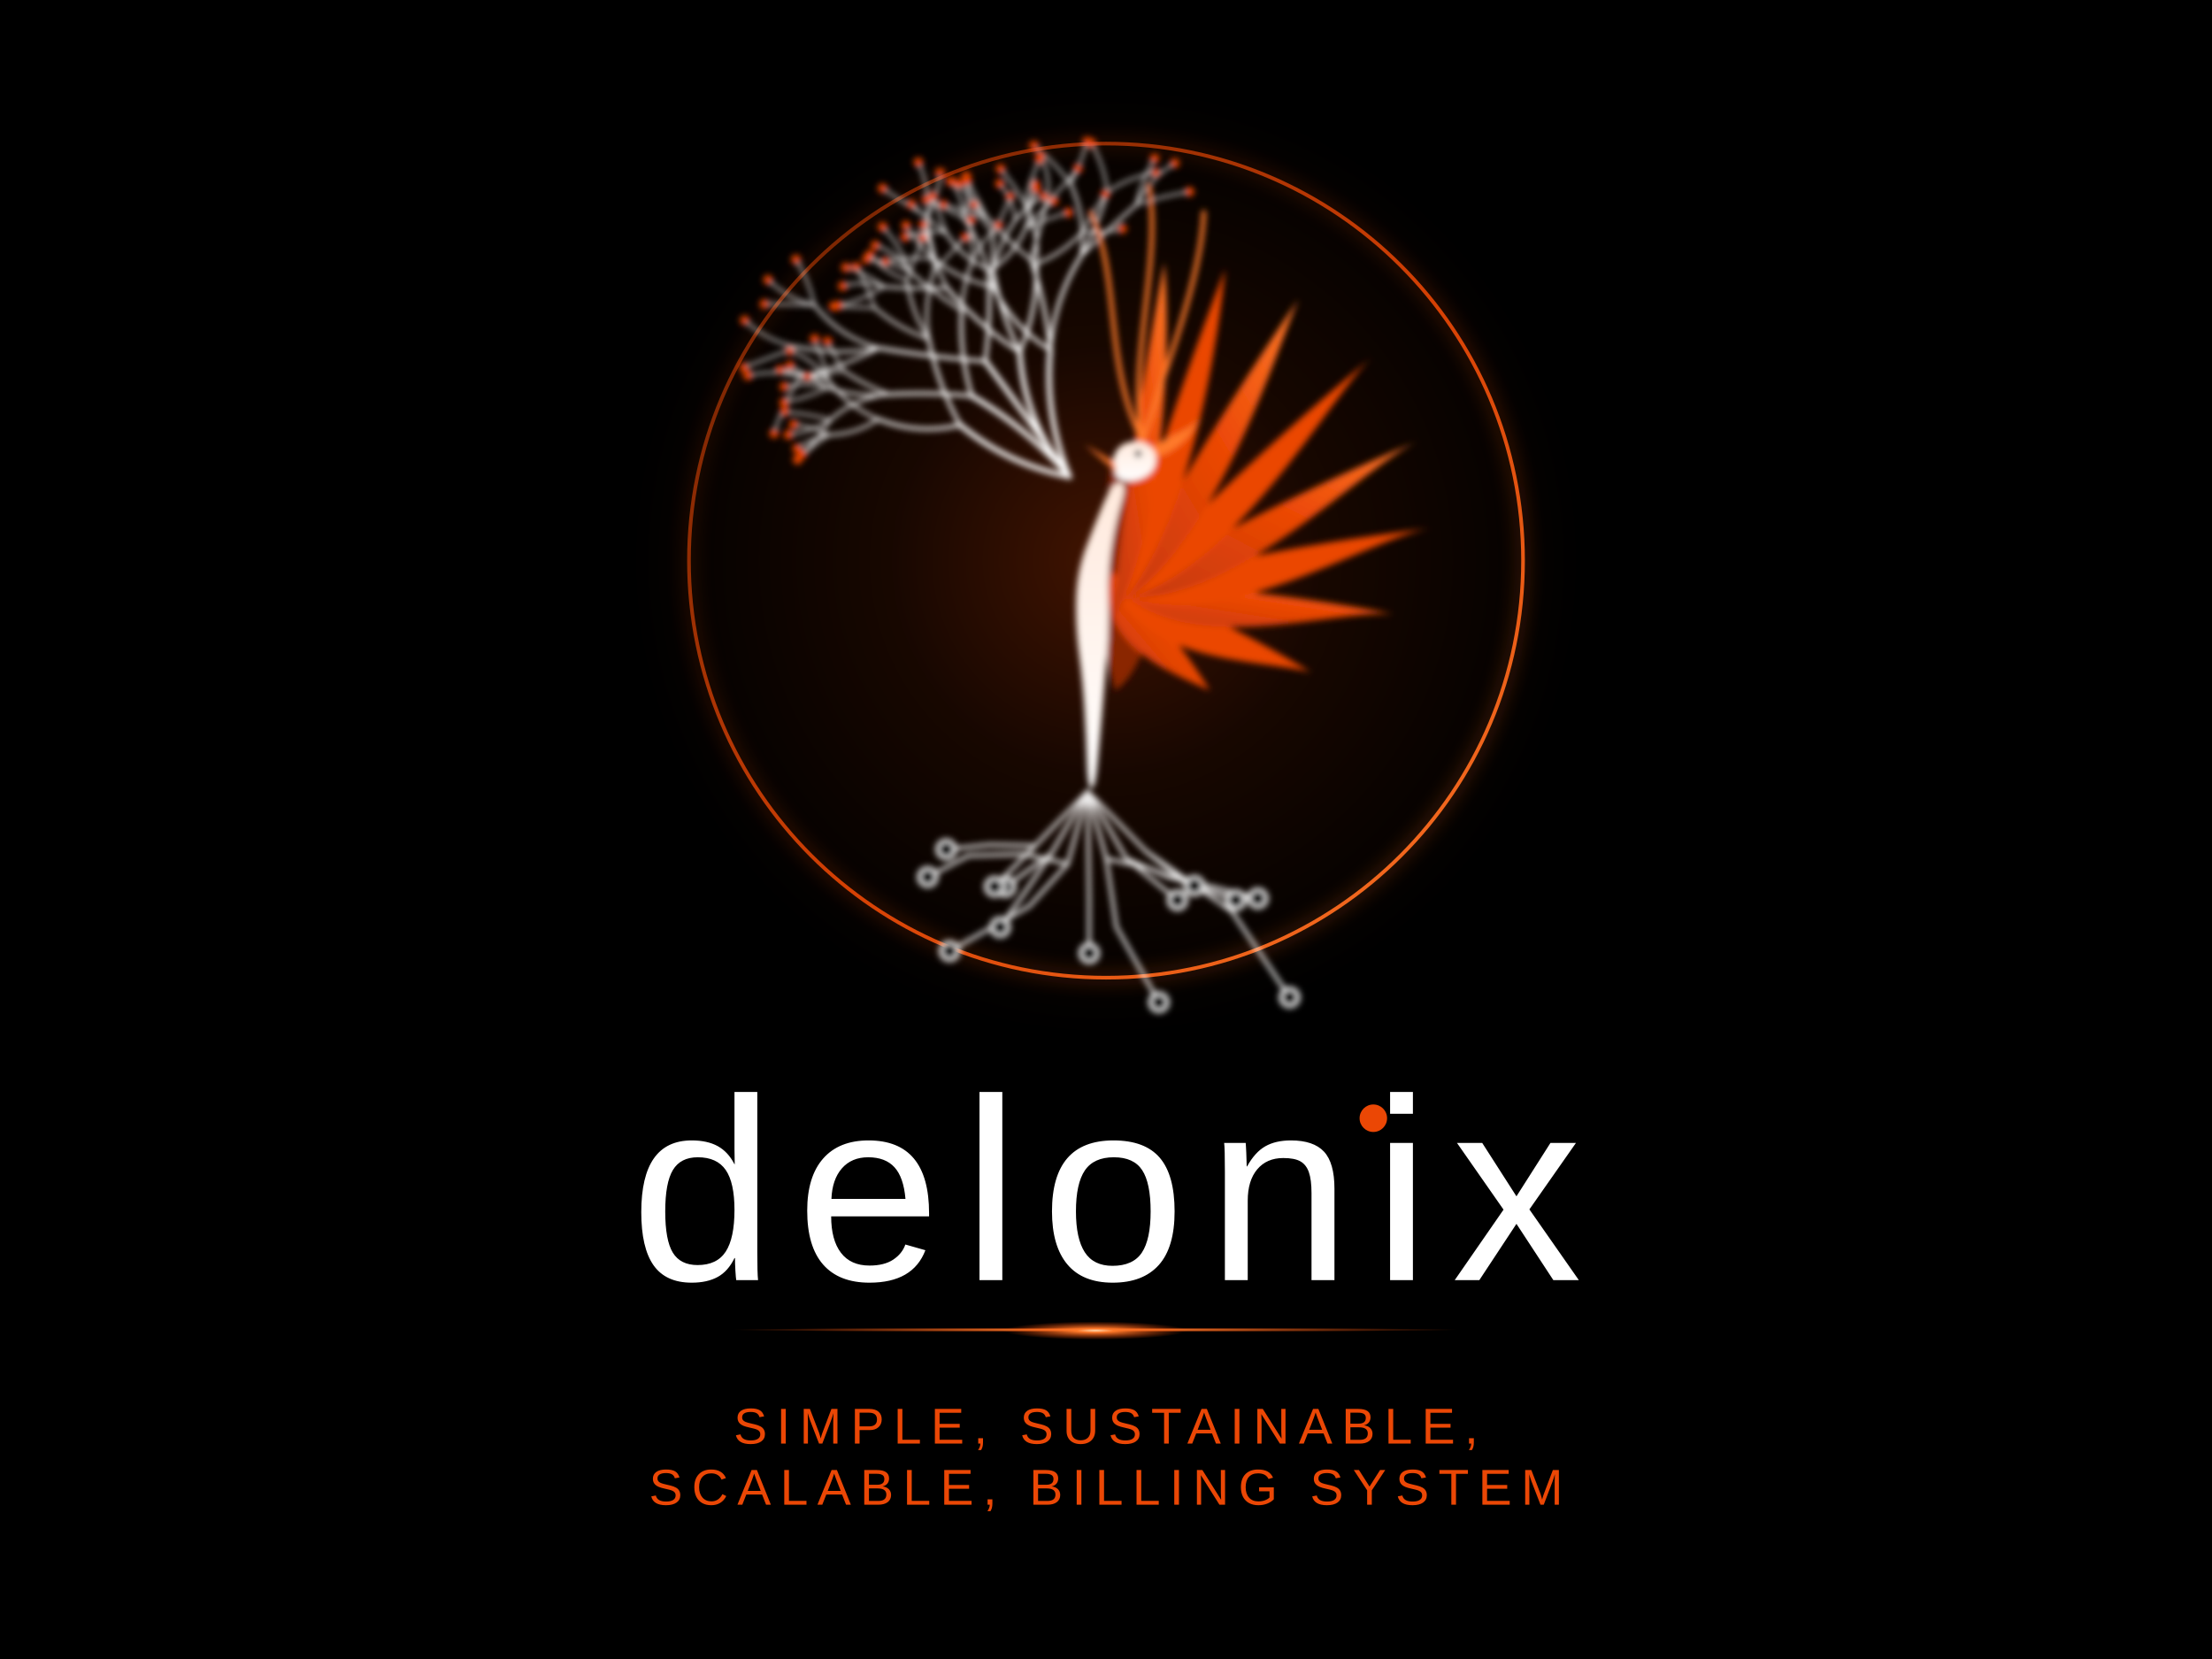
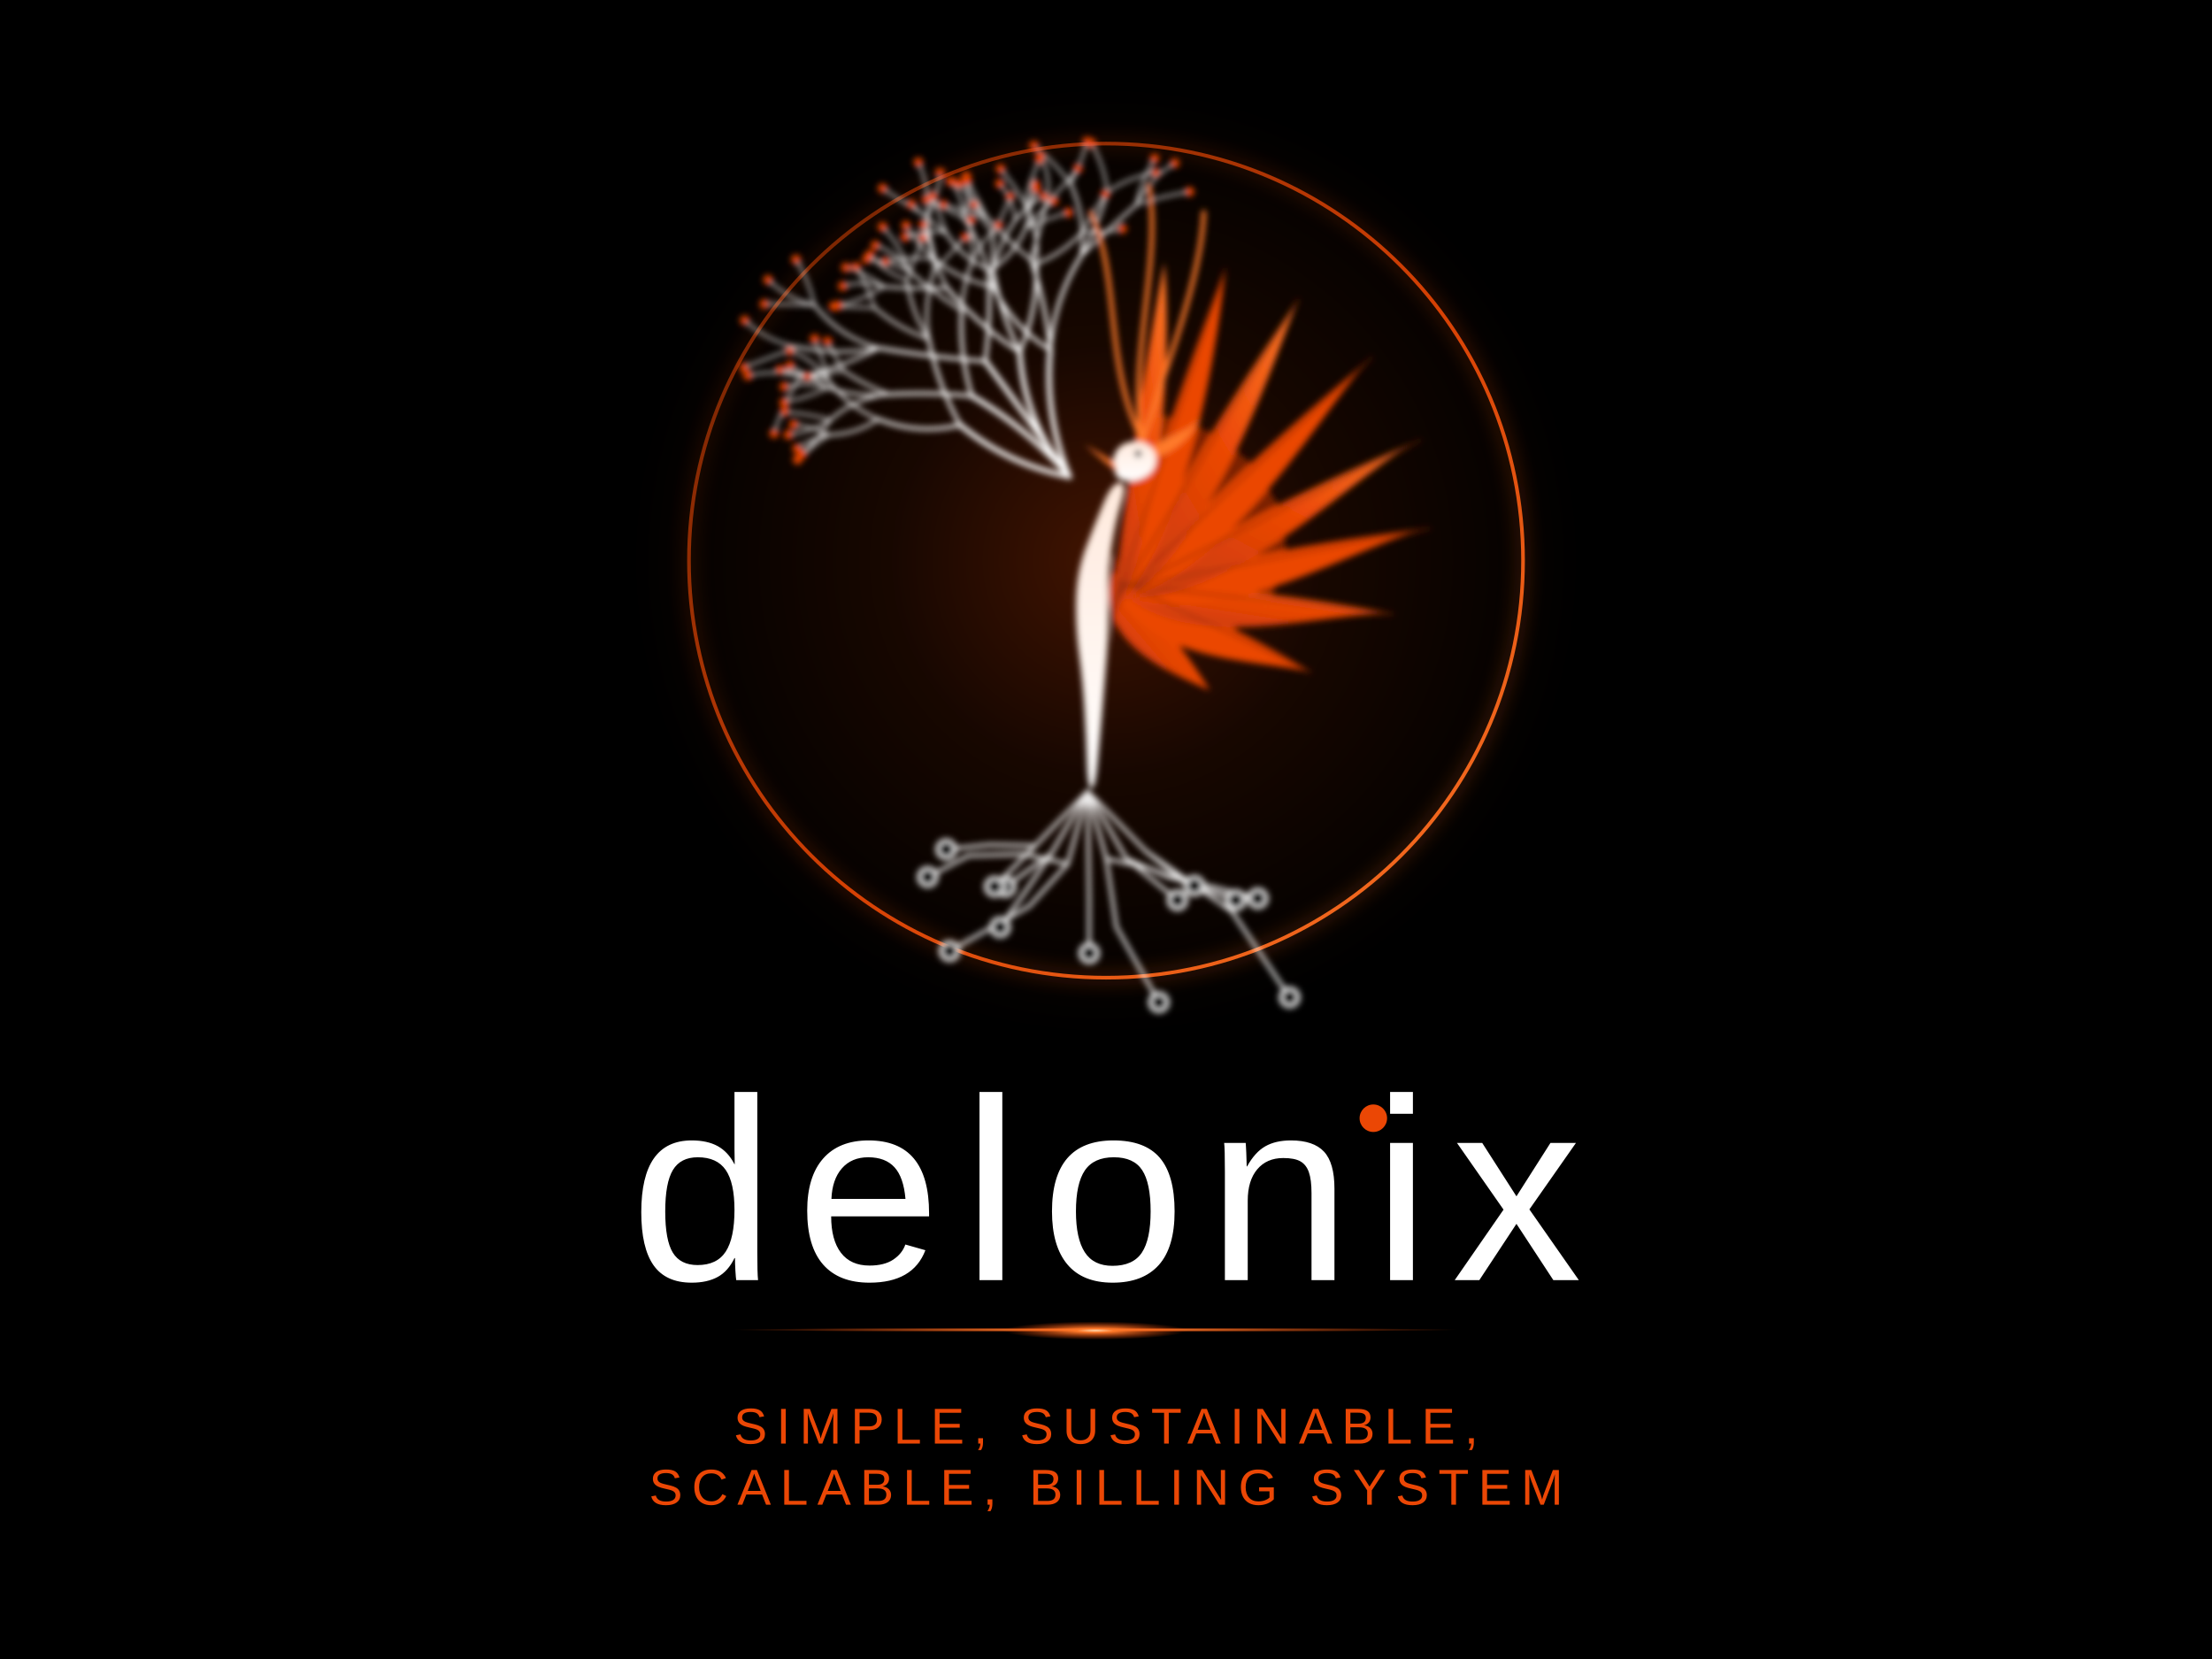
<svg xmlns="http://www.w3.org/2000/svg" version="1.1" width="1448" height="1086" viewBox="0 0 1448 1086">
  <defs>
    <radialGradient id="halo" cx="50%" cy="50%" r="50%">
      <stop offset="0%" stop-color="#EB4705" stop-opacity="0.28" />
      <stop offset="45%" stop-color="#EB4705" stop-opacity="0.10" />
      <stop offset="100%" stop-color="#EB4705" stop-opacity="0" />
    </radialGradient>
    <linearGradient id="ring" x1="0" y1="0" x2="1" y2="1">
      <stop offset="0%" stop-color="#EB4705" stop-opacity="0.35" />
      <stop offset="55%" stop-color="#EB4705" stop-opacity="0.9" />
      <stop offset="100%" stop-color="#FF7A2A" stop-opacity="1" />
    </linearGradient>
    <linearGradient id="wing" x1="0" y1="1" x2="1" y2="0">
      <stop offset="0%" stop-color="#C2380A" />
      <stop offset="55%" stop-color="#EB4705" />
      <stop offset="100%" stop-color="#FF7A2A" />
    </linearGradient>
    <linearGradient id="body" x1="0" y1="1" x2="0" y2="0">
      <stop offset="0%" stop-color="#FFFFFF" />
      <stop offset="100%" stop-color="#FFE9DC" />
    </linearGradient>
    <radialGradient id="line" cx="50%" cy="50%" r="50%">
      <stop offset="0%" stop-color="#FFD9B0" />
      <stop offset="20%" stop-color="#FF7A2A" />
      <stop offset="100%" stop-color="#EB4705" stop-opacity="0" />
    </radialGradient>
    <filter id="soft" x="-50%" y="-50%" width="200%" height="200%">
      <feGaussianBlur stdDeviation="6" />
    </filter>
    <filter id="glow" x="-60%" y="-60%" width="220%" height="220%">
      <feGaussianBlur stdDeviation="2.2" />
    </filter>
  </defs>
  <rect width="1448" height="1086" fill="#000000" />
  <circle cx="724" cy="367" r="313" fill="url(#halo)" />
  <g id="ring">
    <circle cx="724.0" cy="367.0" r="273.0" fill="none" stroke="url(#ring)" stroke-width="5" opacity="0.35" filter="url(#soft)" />
    <circle cx="724.0" cy="367.0" r="273.0" fill="none" stroke="url(#ring)" stroke-width="2.4" />
  </g>
  <g id="emblem" filter="url(#glow)">
    <g id="wing">
-       <path d="M724,360 C724,330 726,308 728,300 C742,300 754,318 756,360 C758,404 748,440 730,452 C720,420 722,392 724,360 Z" fill="#8A2706" />
+       <path d="M728.0,362.0 L763.2,425.0 L799.5,418.4 L829.2,397.5 L842.4,366.7 L839.1,334.8 L821.5,305.1 L795.1,284.2 L768.7,273.2 L746.7,271.0 L728.0,422.0 Z" fill="#7A2205" />
      <path d="M728.0,374.0 C715.0,421.2 764.9,439.5 792.0,452.0 C768.1,412.8 740.1,385.0 728.0,374.0 Z" fill="url(#wing)" />
      <path d="M728.0,378.0 C745.5,435.1 821.4,431.0 858.0,440.0 C802.5,405.7 749.9,385.5 728.0,378.0 Z" fill="#EB4705" />
      <path d="M728.0,382.0 C774.5,433.3 869.4,398.8 912.0,402.0 C830.0,385.7 757.7,382.5 728.0,382.0 Z" fill="url(#wing)" />
      <path d="M728.0,386.0 C795.1,421.0 894.0,352.2 936.0,346.0 C841.0,356.6 760.7,376.8 728.0,386.0 Z" fill="#EB4705" />
      <path d="M728.0,390.0 C805.3,402.5 894.3,301.7 930.0,288.0 C835.8,327.3 759.1,371.2 728.0,390.0 Z" fill="url(#wing)" />
      <path d="M728.0,394.0 C805.8,381.2 873.3,254.7 898.0,234.0 C816.7,300.9 753.4,366.5 728.0,394.0 Z" fill="#EB4705" />
      <path d="M728.0,398.0 C796.4,362.1 837.5,223.1 850.0,196.0 C789.6,283.6 745.5,364.4 728.0,398.0 Z" fill="url(#wing)" />
      <path d="M728.0,402.0 C781.0,349.3 799.3,208.2 802.0,176.0 C763.5,276.0 737.9,365.2 728.0,402.0 Z" fill="#EB4705" />
      <path d="M728.0,406.0 C765.2,344.5 766.2,207.2 762.0,172.0 C742.3,276.7 731.8,368.3 728.0,406.0 Z" fill="url(#wing)" />
+       <g id="wing-spines" fill="none" stroke="#7A2205" stroke-width="1.4" opacity="0.55" stroke-linecap="round">
+         <path d="M728.0,378.0 Q808.6,416.4 858.0,440.0" />
+         <path d="M728.0,382.0 Q842.1,394.4 912.0,402.0" />
+         <path d="M728.0,386.0 Q857.0,361.2 936.0,346.0" />
+         <path d="M728.0,390.0 Q853.2,326.8 930.0,288.0" />
+         <path d="M728.0,394.0 Q833.4,294.8 898.0,234.0" />
+         <path d="M728.0,398.0 Q803.6,272.8 850.0,196.0" />
+         <path d="M728.0,402.0 Q773.9,261.9 802.0,176.0" />
+       </g>
    </g>
    <g id="tree" fill="none" stroke="#FFFFFF" stroke-linecap="round">
      <path d="M700.0,312.0 Q660.0,304.1 628.5,278.2" stroke-width="3.2" />
      <path d="M628.5,278.2 Q601.1,284.8 574.9,274.4" stroke-width="2.2" />
      <path d="M574.9,274.4 Q560.3,284.3 542.6,284.7" stroke-width="1.6" />
      <path d="M542.6,284.7 Q531.6,291.8 522.1,300.9" stroke-width="1.2" />
      <path d="M542.6,284.7 Q531.2,286.7 521.8,293.6" stroke-width="1.2" />
      <path d="M542.6,284.7 Q531.9,279.0 519.7,277.9" stroke-width="1.2" />
      <path d="M574.9,274.4 Q554.9,266.1 542.0,248.7" stroke-width="1.6" />
      <path d="M542.0,248.7 Q526.1,246.3 510.6,242.1" stroke-width="1.2" />
      <path d="M542.0,248.7 Q532.6,235.2 517.0,229.6" stroke-width="1.2" />
      <path d="M542.0,248.7 Q538.7,235.0 533.3,221.9" stroke-width="1.2" />
      <path d="M628.5,278.2 Q613.7,251.6 607.9,221.8" stroke-width="2.2" />
      <path d="M607.9,221.8 Q588.3,215.1 572.5,201.5" stroke-width="1.6" />
      <path d="M572.5,201.5 Q559.1,201.1 545.7,200.5" stroke-width="1.2" />
      <path d="M572.5,201.5 Q568.2,187.3 560.5,174.7" stroke-width="1.2" />
      <path d="M607.9,221.8 Q596.5,204.1 593.7,183.3" stroke-width="1.6" />
      <path d="M593.7,183.3 Q579.2,178.5 569.4,166.8" stroke-width="1.2" />
      <path d="M593.7,183.3 Q598.6,169.5 604.1,155.8" stroke-width="1.2" />
      <path d="M607.9,221.8 Q604.3,198.9 611.6,176.8" stroke-width="1.6" />
      <path d="M611.6,176.8 Q610.0,161.4 604.3,147.1" stroke-width="1.2" />
      <path d="M611.6,176.8 Q622.1,166.4 632.0,155.3" stroke-width="1.2" />
      <path d="M700.0,312.0 Q672.5,280.3 636.2,259.2" stroke-width="3.2" />
      <path d="M636.2,259.2 Q609.3,256.6 582.3,258.1" stroke-width="2.2" />
      <path d="M582.3,258.1 Q560.3,260.1 543.7,274.7" stroke-width="1.6" />
      <path d="M543.7,274.7 Q535.8,287.0 525.2,297.2" stroke-width="1.2" />
      <path d="M543.7,274.7 Q531.1,282.8 516.2,284.6" stroke-width="1.2" />
      <path d="M543.7,274.7 Q528.9,270.9 513.7,269.5" stroke-width="1.2" />
      <path d="M582.3,258.1 Q561.7,260.2 541.9,253.8" stroke-width="1.6" />
      <path d="M541.9,253.8 Q528.3,260.4 513.4,263.4" stroke-width="1.2" />
      <path d="M541.9,253.8 Q527.8,249.6 513.5,253.1" stroke-width="1.2" />
      <path d="M541.9,253.8 Q529.5,246.7 517.2,239.4" stroke-width="1.2" />
      <path d="M582.3,258.1 Q566.2,252.3 552.0,242.6" stroke-width="1.6" />
      <path d="M552.0,242.6 Q540.3,244.8 528.4,246.5" stroke-width="1.2" />
      <path d="M552.0,242.6 Q546.5,233.3 541.7,223.5" stroke-width="1.2" />
      <path d="M636.2,259.2 Q627.9,231.9 629.5,203.3" stroke-width="2.2" />
      <path d="M629.5,203.3 Q611.2,191.5 594.9,177.2" stroke-width="1.6" />
      <path d="M594.9,177.2 Q581.7,171.3 567.5,169.5" stroke-width="1.2" />
      <path d="M594.9,177.2 Q586.9,165.1 573.1,160.6" stroke-width="1.2" />
      <path d="M594.9,177.2 Q589.6,160.9 577.8,148.6" stroke-width="1.2" />
      <path d="M629.5,203.3 Q630.5,185.3 637.4,168.6" stroke-width="1.6" />
      <path d="M637.4,168.6 Q635.1,156.4 635.7,143.9" stroke-width="1.2" />
      <path d="M637.4,168.6 Q643.8,156.9 653.4,147.5" stroke-width="1.2" />
      <path d="M700.0,312.0 Q672.9,273.9 645.0,236.4" stroke-width="3.2" />
      <path d="M645.0,236.4 Q609.9,233.8 575.3,227.8" stroke-width="2.2" />
      <path d="M575.3,227.8 Q551.0,240.7 524.2,246.5" stroke-width="1.6" />
      <path d="M524.2,246.5 Q512.7,263.8 506.7,283.7" stroke-width="1.2" />
      <path d="M524.2,246.5 Q507.0,241.9 489.7,245.8" stroke-width="1.2" />
      <path d="M575.3,227.8 Q548.5,232.9 521.8,227.1" stroke-width="1.6" />
      <path d="M521.8,227.1 Q504.4,233.8 487.1,240.5" stroke-width="1.2" />
      <path d="M521.8,227.1 Q502.0,223.5 487.5,209.7" stroke-width="1.2" />
      <path d="M575.3,227.8 Q549.5,220.6 533.0,199.6" stroke-width="1.6" />
      <path d="M533.0,199.6 Q516.7,199.1 500.4,199.0" stroke-width="1.2" />
      <path d="M533.0,199.6 Q515.5,195.7 502.8,183.2" stroke-width="1.2" />
      <path d="M533.0,199.6 Q529.6,183.8 521.1,169.9" stroke-width="1.2" />
      <path d="M645.0,236.4 Q648.8,207.2 647.0,177.7" stroke-width="2.2" />
      <path d="M647.0,177.7 Q641.9,158.7 630.7,142.5" stroke-width="1.6" />
      <path d="M630.7,142.5 Q618.5,136.7 606.4,130.7" stroke-width="1.2" />
      <path d="M630.7,142.5 Q630.7,129.2 622.4,118.7" stroke-width="1.2" />
      <path d="M630.7,142.5 Q636.1,129.2 632.5,115.3" stroke-width="1.2" />
      <path d="M647.0,177.7 Q663.9,167.4 671.6,149.0" stroke-width="1.6" />
      <path d="M671.6,149.0 Q673.7,136.1 678.1,123.8" stroke-width="1.2" />
      <path d="M671.6,149.0 Q679.9,139.4 689.8,131.5" stroke-width="1.2" />
      <path d="M671.6,149.0 Q685.2,143.4 699.3,139.1" stroke-width="1.2" />
      <path d="M700.0,312.0 Q670.5,276.5 667.5,230.4" stroke-width="3.2" />
      <path d="M667.5,230.4 Q640.4,213.1 619.8,188.4" stroke-width="2.2" />
      <path d="M619.8,188.4 Q599.2,189.3 578.7,187.7" stroke-width="1.6" />
      <path d="M578.7,187.7 Q565.0,196.3 549.2,199.9" stroke-width="1.2" />
      <path d="M578.7,187.7 Q565.3,183.5 551.8,187.2" stroke-width="1.2" />
      <path d="M578.7,187.7 Q567.3,179.1 553.7,175.1" stroke-width="1.2" />
      <path d="M619.8,188.4 Q608.7,166.5 607.1,142.0" stroke-width="1.6" />
      <path d="M607.1,142.0 Q592.0,133.3 577.8,123.3" stroke-width="1.2" />
      <path d="M607.1,142.0 Q608.8,123.4 601.2,106.3" stroke-width="1.2" />
      <path d="M607.1,142.0 Q614.2,128.3 615.4,113.0" stroke-width="1.2" />
      <path d="M667.5,230.4 Q655.0,205.1 650.1,177.3" stroke-width="2.2" />
      <path d="M650.1,177.3 Q630.2,170.2 619.1,152.1" stroke-width="1.6" />
      <path d="M619.1,152.1 Q605.4,150.4 592.5,155.2" stroke-width="1.2" />
      <path d="M619.1,152.1 Q607.3,143.5 596.5,133.7" stroke-width="1.2" />
      <path d="M619.1,152.1 Q614.9,140.2 610.8,128.3" stroke-width="1.2" />
      <path d="M650.1,177.3 Q654.1,159.2 664.7,144.1" stroke-width="1.6" />
      <path d="M664.7,144.1 Q663.2,130.6 654.5,120.2" stroke-width="1.2" />
      <path d="M664.7,144.1 Q675.4,134.7 677.7,120.7" stroke-width="1.2" />
      <path d="M664.7,144.1 Q672.3,134.1 683.6,128.6" stroke-width="1.2" />
      <path d="M667.5,230.4 Q679.3,202.7 678.4,172.6" stroke-width="2.2" />
      <path d="M678.4,172.6 Q680.6,151.9 670.9,133.4" stroke-width="1.6" />
      <path d="M670.9,133.4 Q664.0,121.3 655.0,110.6" stroke-width="1.2" />
      <path d="M670.9,133.4 Q674.1,118.4 680.6,104.5" stroke-width="1.2" />
      <path d="M678.4,172.6 Q696.2,165.7 708.9,151.6" stroke-width="1.6" />
      <path d="M708.9,151.6 Q715.3,138.7 723.6,127.0" stroke-width="1.2" />
      <path d="M708.9,151.6 Q722.0,153.3 734.6,149.7" stroke-width="1.2" />
      <path d="M700.0,312.0 Q683.6,272.0 687.5,229.0" stroke-width="3.2" />
      <path d="M687.5,229.0 Q662.7,213.9 650.2,187.7" stroke-width="2.2" />
      <path d="M650.2,187.7 Q628.5,183.2 611.1,169.6" stroke-width="1.6" />
      <path d="M611.1,169.6 Q595.2,167.6 579.7,171.2" stroke-width="1.2" />
      <path d="M611.1,169.6 Q600.3,160.0 593.1,147.6" stroke-width="1.2" />
      <path d="M650.2,187.7 Q649.8,170.0 650.0,152.3" stroke-width="1.6" />
      <path d="M650.0,152.3 Q642.4,144.0 637.6,133.9" stroke-width="1.2" />
      <path d="M650.0,152.3 Q657.0,141.1 661.2,128.5" stroke-width="1.2" />
      <path d="M687.5,229.0 Q684.5,198.9 675.1,170.1" stroke-width="2.2" />
      <path d="M675.1,170.1 Q658.9,157.3 645.3,141.6" stroke-width="1.6" />
      <path d="M645.3,141.6 Q631.4,138.0 617.5,134.0" stroke-width="1.2" />
      <path d="M645.3,141.6 Q637.0,130.6 627.6,120.5" stroke-width="1.2" />
      <path d="M645.3,141.6 Q639.8,129.7 633.1,118.5" stroke-width="1.2" />
      <path d="M675.1,170.1 Q680.5,150.9 685.3,131.5" stroke-width="1.6" />
      <path d="M685.3,131.5 Q688.3,115.9 681.2,101.8" stroke-width="1.2" />
      <path d="M685.3,131.5 Q696.9,122.2 705.6,110.3" stroke-width="1.2" />
      <path d="M687.5,229.0 Q690.0,195.7 707.7,167.5" stroke-width="2.2" />
      <path d="M707.7,167.5 Q711.0,143.0 700.9,120.4" stroke-width="1.6" />
      <path d="M700.9,120.4 Q690.4,106.4 676.9,95.4" stroke-width="1.2" />
      <path d="M700.9,120.4 Q707.5,107.0 711.7,92.7" stroke-width="1.2" />
      <path d="M707.7,167.5 Q718.7,147.5 724.9,125.6" stroke-width="1.6" />
      <path d="M724.9,125.6 Q722.9,108.6 714.5,93.8" stroke-width="1.2" />
      <path d="M724.9,125.6 Q739.3,115.8 756.5,113.0" stroke-width="1.2" />
      <path d="M707.7,167.5 Q725.3,150.1 744.0,133.9" stroke-width="1.6" />
      <path d="M744.0,133.9 Q747.3,117.8 755.8,103.8" stroke-width="1.2" />
      <path d="M744.0,133.9 Q752.7,116.9 769.0,106.8" stroke-width="1.2" />
      <path d="M744.0,133.9 Q761.0,128.4 778.6,125.5" stroke-width="1.2" />
    </g>
    <g id="berries">
      <circle cx="522.1" cy="300.9" r="3.0" fill="#EB4705" />
      <circle cx="522.1" cy="300.9" r="3.0" fill="#EB4705" />
      <circle cx="521.8" cy="293.6" r="3.0" fill="#EB4705" />
      <circle cx="521.8" cy="293.6" r="3.0" fill="#EB4705" />
      <circle cx="519.7" cy="277.9" r="3.0" fill="#EB4705" />
      <circle cx="519.7" cy="277.9" r="3.0" fill="#EB4705" />
      <circle cx="519.7" cy="277.9" r="3.0" fill="#EB4705" />
      <circle cx="510.6" cy="242.1" r="3.0" fill="#EB4705" />
      <circle cx="510.6" cy="242.1" r="3.0" fill="#EB4705" />
      <circle cx="517.0" cy="229.6" r="3.0" fill="#EB4705" />
      <circle cx="517.0" cy="229.6" r="3.0" fill="#EB4705" />
      <circle cx="517.0" cy="229.6" r="3.0" fill="#EB4705" />
      <circle cx="533.3" cy="221.9" r="3.0" fill="#EB4705" />
      <circle cx="533.3" cy="221.9" r="3.0" fill="#EB4705" />
      <circle cx="533.3" cy="221.9" r="3.0" fill="#EB4705" />
      <circle cx="545.7" cy="200.5" r="3.0" fill="#EB4705" />
      <circle cx="545.7" cy="200.5" r="3.0" fill="#EB4705" />
      <circle cx="560.5" cy="174.7" r="3.0" fill="#EB4705" />
      <circle cx="560.5" cy="174.7" r="3.0" fill="#EB4705" />
      <circle cx="569.4" cy="166.8" r="3.0" fill="#EB4705" />
      <circle cx="569.4" cy="166.8" r="3.0" fill="#EB4705" />
      <circle cx="604.1" cy="155.8" r="3.0" fill="#EB4705" />
      <circle cx="604.1" cy="155.8" r="3.0" fill="#EB4705" />
      <circle cx="604.3" cy="147.1" r="3.0" fill="#EB4705" />
      <circle cx="604.3" cy="147.1" r="3.0" fill="#EB4705" />
      <circle cx="632.0" cy="155.3" r="3.0" fill="#EB4705" />
      <circle cx="632.0" cy="155.3" r="3.0" fill="#EB4705" />
      <circle cx="632.0" cy="155.3" r="3.0" fill="#EB4705" />
      <circle cx="525.2" cy="297.2" r="3.0" fill="#EB4705" />
      <circle cx="525.2" cy="297.2" r="3.0" fill="#EB4705" />
      <circle cx="525.2" cy="297.2" r="3.0" fill="#EB4705" />
      <circle cx="516.2" cy="284.6" r="3.0" fill="#EB4705" />
      <circle cx="516.2" cy="284.6" r="3.0" fill="#EB4705" />
      <circle cx="516.2" cy="284.6" r="3.0" fill="#EB4705" />
      <circle cx="513.7" cy="269.5" r="3.0" fill="#EB4705" />
      <circle cx="513.7" cy="269.5" r="3.0" fill="#EB4705" />
      <circle cx="513.7" cy="269.5" r="3.0" fill="#EB4705" />
      <circle cx="513.4" cy="263.4" r="3.0" fill="#EB4705" />
      <circle cx="513.4" cy="263.4" r="3.0" fill="#EB4705" />
      <circle cx="513.4" cy="263.4" r="3.0" fill="#EB4705" />
      <circle cx="513.5" cy="253.1" r="3.0" fill="#EB4705" />
      <circle cx="513.5" cy="253.1" r="3.0" fill="#EB4705" />
      <circle cx="517.2" cy="239.4" r="3.0" fill="#EB4705" />
      <circle cx="517.2" cy="239.4" r="3.0" fill="#EB4705" />
      <circle cx="528.4" cy="246.5" r="3.0" fill="#EB4705" />
      <circle cx="528.4" cy="246.5" r="3.0" fill="#EB4705" />
      <circle cx="541.7" cy="223.5" r="3.0" fill="#EB4705" />
      <circle cx="541.7" cy="223.5" r="3.0" fill="#EB4705" />
      <circle cx="567.5" cy="169.5" r="3.0" fill="#EB4705" />
      <circle cx="567.5" cy="169.5" r="3.0" fill="#EB4705" />
      <circle cx="567.5" cy="169.5" r="3.0" fill="#EB4705" />
      <circle cx="573.1" cy="160.6" r="3.0" fill="#EB4705" />
      <circle cx="573.1" cy="160.6" r="3.0" fill="#EB4705" />
      <circle cx="577.8" cy="148.6" r="3.0" fill="#EB4705" />
      <circle cx="577.8" cy="148.6" r="3.0" fill="#EB4705" />
      <circle cx="577.8" cy="148.6" r="3.0" fill="#EB4705" />
      <circle cx="635.7" cy="143.9" r="3.0" fill="#EB4705" />
      <circle cx="635.7" cy="143.9" r="3.0" fill="#EB4705" />
      <circle cx="635.7" cy="143.9" r="3.0" fill="#EB4705" />
      <circle cx="653.4" cy="147.5" r="3.0" fill="#EB4705" />
      <circle cx="653.4" cy="147.5" r="3.0" fill="#EB4705" />
      <circle cx="506.7" cy="283.7" r="3.0" fill="#EB4705" />
      <circle cx="506.7" cy="283.7" r="3.0" fill="#EB4705" />
      <circle cx="489.7" cy="245.8" r="3.0" fill="#EB4705" />
      <circle cx="489.7" cy="245.8" r="3.0" fill="#EB4705" />
      <circle cx="489.7" cy="245.8" r="3.0" fill="#EB4705" />
      <circle cx="487.1" cy="240.5" r="3.0" fill="#EB4705" />
      <circle cx="487.1" cy="240.5" r="3.0" fill="#EB4705" />
      <circle cx="487.5" cy="209.7" r="3.0" fill="#EB4705" />
      <circle cx="487.5" cy="209.7" r="3.0" fill="#EB4705" />
      <circle cx="500.4" cy="199.0" r="3.0" fill="#EB4705" />
      <circle cx="500.4" cy="199.0" r="3.0" fill="#EB4705" />
      <circle cx="502.8" cy="183.2" r="3.0" fill="#EB4705" />
      <circle cx="502.8" cy="183.2" r="3.0" fill="#EB4705" />
      <circle cx="502.8" cy="183.2" r="3.0" fill="#EB4705" />
      <circle cx="521.1" cy="169.9" r="3.0" fill="#EB4705" />
      <circle cx="521.1" cy="169.9" r="3.0" fill="#EB4705" />
      <circle cx="521.1" cy="169.9" r="3.0" fill="#EB4705" />
      <circle cx="606.4" cy="130.7" r="3.0" fill="#EB4705" />
      <circle cx="606.4" cy="130.7" r="3.0" fill="#EB4705" />
      <circle cx="622.4" cy="118.7" r="3.0" fill="#EB4705" />
      <circle cx="622.4" cy="118.7" r="3.0" fill="#EB4705" />
      <circle cx="622.4" cy="118.7" r="3.0" fill="#EB4705" />
      <circle cx="632.5" cy="115.3" r="3.0" fill="#EB4705" />
      <circle cx="632.5" cy="115.3" r="3.0" fill="#EB4705" />
      <circle cx="678.1" cy="123.8" r="3.0" fill="#EB4705" />
      <circle cx="678.1" cy="123.8" r="3.0" fill="#EB4705" />
      <circle cx="689.8" cy="131.5" r="3.0" fill="#EB4705" />
      <circle cx="689.8" cy="131.5" r="3.0" fill="#EB4705" />
      <circle cx="689.8" cy="131.5" r="3.0" fill="#EB4705" />
      <circle cx="699.3" cy="139.1" r="3.0" fill="#EB4705" />
      <circle cx="699.3" cy="139.1" r="3.0" fill="#EB4705" />
      <circle cx="699.3" cy="139.1" r="3.0" fill="#EB4705" />
      <circle cx="549.2" cy="199.9" r="3.0" fill="#EB4705" />
      <circle cx="549.2" cy="199.9" r="3.0" fill="#EB4705" />
      <circle cx="551.8" cy="187.2" r="3.0" fill="#EB4705" />
      <circle cx="551.8" cy="187.2" r="3.0" fill="#EB4705" />
      <circle cx="551.8" cy="187.2" r="3.0" fill="#EB4705" />
      <circle cx="553.7" cy="175.1" r="3.0" fill="#EB4705" />
      <circle cx="553.7" cy="175.1" r="3.0" fill="#EB4705" />
      <circle cx="577.8" cy="123.3" r="3.0" fill="#EB4705" />
      <circle cx="577.8" cy="123.3" r="3.0" fill="#EB4705" />
      <circle cx="577.8" cy="123.3" r="3.0" fill="#EB4705" />
      <circle cx="601.2" cy="106.3" r="3.0" fill="#EB4705" />
      <circle cx="601.2" cy="106.3" r="3.0" fill="#EB4705" />
      <circle cx="601.2" cy="106.3" r="3.0" fill="#EB4705" />
      <circle cx="615.4" cy="113.0" r="3.0" fill="#EB4705" />
      <circle cx="615.4" cy="113.0" r="3.0" fill="#EB4705" />
      <circle cx="592.5" cy="155.2" r="3.0" fill="#EB4705" />
      <circle cx="592.5" cy="155.2" r="3.0" fill="#EB4705" />
      <circle cx="596.5" cy="133.7" r="3.0" fill="#EB4705" />
      <circle cx="596.5" cy="133.7" r="3.0" fill="#EB4705" />
      <circle cx="596.5" cy="133.7" r="3.0" fill="#EB4705" />
      <circle cx="610.8" cy="128.3" r="3.0" fill="#EB4705" />
      <circle cx="610.8" cy="128.3" r="3.0" fill="#EB4705" />
      <circle cx="654.5" cy="120.2" r="3.0" fill="#EB4705" />
      <circle cx="654.5" cy="120.2" r="3.0" fill="#EB4705" />
      <circle cx="677.7" cy="120.7" r="3.0" fill="#EB4705" />
      <circle cx="677.7" cy="120.7" r="3.0" fill="#EB4705" />
      <circle cx="683.6" cy="128.6" r="3.0" fill="#EB4705" />
      <circle cx="683.6" cy="128.6" r="3.0" fill="#EB4705" />
      <circle cx="655.0" cy="110.6" r="3.0" fill="#EB4705" />
      <circle cx="655.0" cy="110.6" r="3.0" fill="#EB4705" />
      <circle cx="680.6" cy="104.5" r="3.0" fill="#EB4705" />
      <circle cx="680.6" cy="104.5" r="3.0" fill="#EB4705" />
      <circle cx="680.6" cy="104.5" r="3.0" fill="#EB4705" />
      <circle cx="723.6" cy="127.0" r="3.0" fill="#EB4705" />
      <circle cx="723.6" cy="127.0" r="3.0" fill="#EB4705" />
      <circle cx="723.6" cy="127.0" r="3.0" fill="#EB4705" />
      <circle cx="734.6" cy="149.7" r="3.0" fill="#EB4705" />
      <circle cx="734.6" cy="149.7" r="3.0" fill="#EB4705" />
      <circle cx="579.7" cy="171.2" r="3.0" fill="#EB4705" />
      <circle cx="579.7" cy="171.2" r="3.0" fill="#EB4705" />
      <circle cx="593.1" cy="147.6" r="3.0" fill="#EB4705" />
      <circle cx="593.1" cy="147.6" r="3.0" fill="#EB4705" />
      <circle cx="637.6" cy="133.9" r="3.0" fill="#EB4705" />
      <circle cx="637.6" cy="133.9" r="3.0" fill="#EB4705" />
      <circle cx="661.2" cy="128.5" r="3.0" fill="#EB4705" />
      <circle cx="661.2" cy="128.5" r="3.0" fill="#EB4705" />
      <circle cx="617.5" cy="134.0" r="3.0" fill="#EB4705" />
      <circle cx="617.5" cy="134.0" r="3.0" fill="#EB4705" />
      <circle cx="617.5" cy="134.0" r="3.0" fill="#EB4705" />
      <circle cx="627.6" cy="120.5" r="3.0" fill="#EB4705" />
      <circle cx="627.6" cy="120.5" r="3.0" fill="#EB4705" />
      <circle cx="627.6" cy="120.5" r="3.0" fill="#EB4705" />
      <circle cx="633.1" cy="118.5" r="3.0" fill="#EB4705" />
      <circle cx="633.1" cy="118.5" r="3.0" fill="#EB4705" />
      <circle cx="633.1" cy="118.5" r="3.0" fill="#EB4705" />
      <circle cx="681.2" cy="101.8" r="3.0" fill="#EB4705" />
      <circle cx="681.2" cy="101.8" r="3.0" fill="#EB4705" />
      <circle cx="705.6" cy="110.3" r="3.0" fill="#EB4705" />
      <circle cx="705.6" cy="110.3" r="3.0" fill="#EB4705" />
      <circle cx="676.9" cy="95.4" r="3.0" fill="#EB4705" />
      <circle cx="676.9" cy="95.4" r="3.0" fill="#EB4705" />
      <circle cx="676.9" cy="95.4" r="3.0" fill="#EB4705" />
      <circle cx="711.7" cy="92.7" r="3.0" fill="#EB4705" />
      <circle cx="711.7" cy="92.7" r="3.0" fill="#EB4705" />
      <circle cx="711.7" cy="92.7" r="3.0" fill="#EB4705" />
      <circle cx="714.5" cy="93.8" r="3.0" fill="#EB4705" />
      <circle cx="714.5" cy="93.8" r="3.0" fill="#EB4705" />
      <circle cx="756.5" cy="113.0" r="3.0" fill="#EB4705" />
      <circle cx="756.5" cy="113.0" r="3.0" fill="#EB4705" />
      <circle cx="756.5" cy="113.0" r="3.0" fill="#EB4705" />
      <circle cx="755.8" cy="103.8" r="3.0" fill="#EB4705" />
      <circle cx="755.8" cy="103.8" r="3.0" fill="#EB4705" />
      <circle cx="769.0" cy="106.8" r="3.0" fill="#EB4705" />
      <circle cx="769.0" cy="106.8" r="3.0" fill="#EB4705" />
      <circle cx="778.6" cy="125.5" r="3.0" fill="#EB4705" />
      <circle cx="778.6" cy="125.5" r="3.0" fill="#EB4705" />
      <circle cx="778.6" cy="125.5" r="3.0" fill="#EB4705" />
    </g>
    <g id="roots" fill="none" stroke="#FFFFFF" stroke-width="2.2" stroke-linecap="round" stroke-linejoin="round" opacity="0.92">
      <path d="M712.0,518.0 L750.2,557.3 L806.5,596.7 L844.2,652.9" />
      <path d="M750.2,557.3 L775.8,577.9 L809.0,589.2" />
      <path d="M712.0,518.0 L737.3,562.0 L770.8,589.3" />
      <path d="M737.3,562.0 L765.2,574.3 L795.3,580.9 L823.4,588.1" />
      <path d="M712.0,518.0 L724.2,562.1 L730.8,606.8 L758.6,656.1" />
      <path d="M724.2,562.1 L751.0,568.1 L781.9,579.8" />
      <path d="M712.0,518.0 L698.9,565.5 L673.8,593.2 L621.6,622.6" />
      <path d="M698.9,565.5 L670.0,559.0 L633.9,560.1 L607.3,574.1" />
      <path d="M712.0,518.0 L688.2,558.7 L658.3,580.5" />
      <path d="M688.2,558.7 L672.3,582.1 L654.7,607.0" />
      <path d="M712.0,518.0 L677.6,553.6 L651.1,580.4" />
      <path d="M677.6,553.6 L647.9,553.0 L619.4,556.0" />
      <path d="M712.0,518.0 L713,590 L713,624" />
    </g>
    <g id="root-nodes" fill="#000000" stroke="#FFFFFF" stroke-width="2">
      <circle cx="844.2" cy="652.9" r="6.0" />
      <circle cx="809.0" cy="589.2" r="6.0" />
      <circle cx="770.8" cy="589.3" r="6.0" />
      <circle cx="823.4" cy="588.1" r="6.0" />
      <circle cx="758.6" cy="656.1" r="6.0" />
      <circle cx="781.9" cy="579.8" r="6.0" />
      <circle cx="621.6" cy="622.6" r="6.0" />
      <circle cx="607.3" cy="574.1" r="6.0" />
      <circle cx="658.3" cy="580.5" r="6.0" />
      <circle cx="654.7" cy="607.0" r="6.0" />
      <circle cx="651.1" cy="580.4" r="6.0" />
      <circle cx="619.4" cy="556.0" r="6.0" />
      <circle cx="713.0" cy="624.0" r="6.0" />
    </g>
    <g id="plumes" fill="none" stroke="#FF7A2A" stroke-width="3" stroke-linecap="round">
      <path d="M748.0,289.0 C722.0,237.0 734.2,184.0 714.0,139.0" />
      <path d="M748.0,289.0 C738.0,237.0 760.8,171.4 752.0,121.0" />
      <path d="M748.0,289.0 C764.0,237.0 786.0,184.0 788.0,139.0" />
    </g>
    <path id="crest" d="M754,293 C768,283 778,283 786,273 C778,290 767,296 756,300 Z" fill="#FF7A2A" />
    <path id="head" d="M731,312 C725,300 731,289 743,289 C754,289 760,298 755,307 C751,314 737,318 731,312 Z" fill="url(#body)" />
    <path id="body" d="M733.0,316.0 Q728.0,316.0 722.5,329.0 Q717.0,342.0 711.0,358.0 Q705.0,374.0 704.5,392.0 Q704.0,410.0 706.5,429.0 Q709.0,448.0 710.0,466.0 Q711.0,484.0 711.5,500.0 Q712.0,516.0 714.5,516.0 Q717.0,516.0 718.5,500.0 Q720.0,484.0 721.5,466.0 Q723.0,448.0 724.5,429.0 Q726.0,410.0 725.5,392.0 Q725.0,374.0 727.5,358.0 Q730.0,342.0 734.0,329.0 Q738.0,316.0 733.0,316.0 Z" fill="url(#body)" />
    <path id="beak" d="M729,302 L710,291 L731,309 Z" fill="#FF7A2A" />
    <circle cx="745.0" cy="297.0" r="2.1" fill="#000000" />
  </g>
  <text x="724" y="838" text-anchor="middle" font-family="Helvetica Neue, Arial, sans-serif" font-size="170" font-weight="300" letter-spacing="14" fill="#FFFFFF">delonix</text>
  <circle cx="899.0" cy="732.0" r="9.0" fill="#EB4705" />
  <rect x="478" y="869" width="478" height="3" fill="url(#line)" />
  <ellipse cx="717" cy="871" rx="60" ry="6" fill="url(#line)" />
  <text x="724" y="945" text-anchor="middle" font-family="Helvetica Neue, Arial, sans-serif" font-size="33" font-weight="500" letter-spacing="6" fill="#EB4705">SIMPLE, SUSTAINABLE,</text>
  <text x="724" y="985" text-anchor="middle" font-family="Helvetica Neue, Arial, sans-serif" font-size="33" font-weight="500" letter-spacing="6" fill="#EB4705">SCALABLE, BILLING SYSTEM</text>
</svg>
